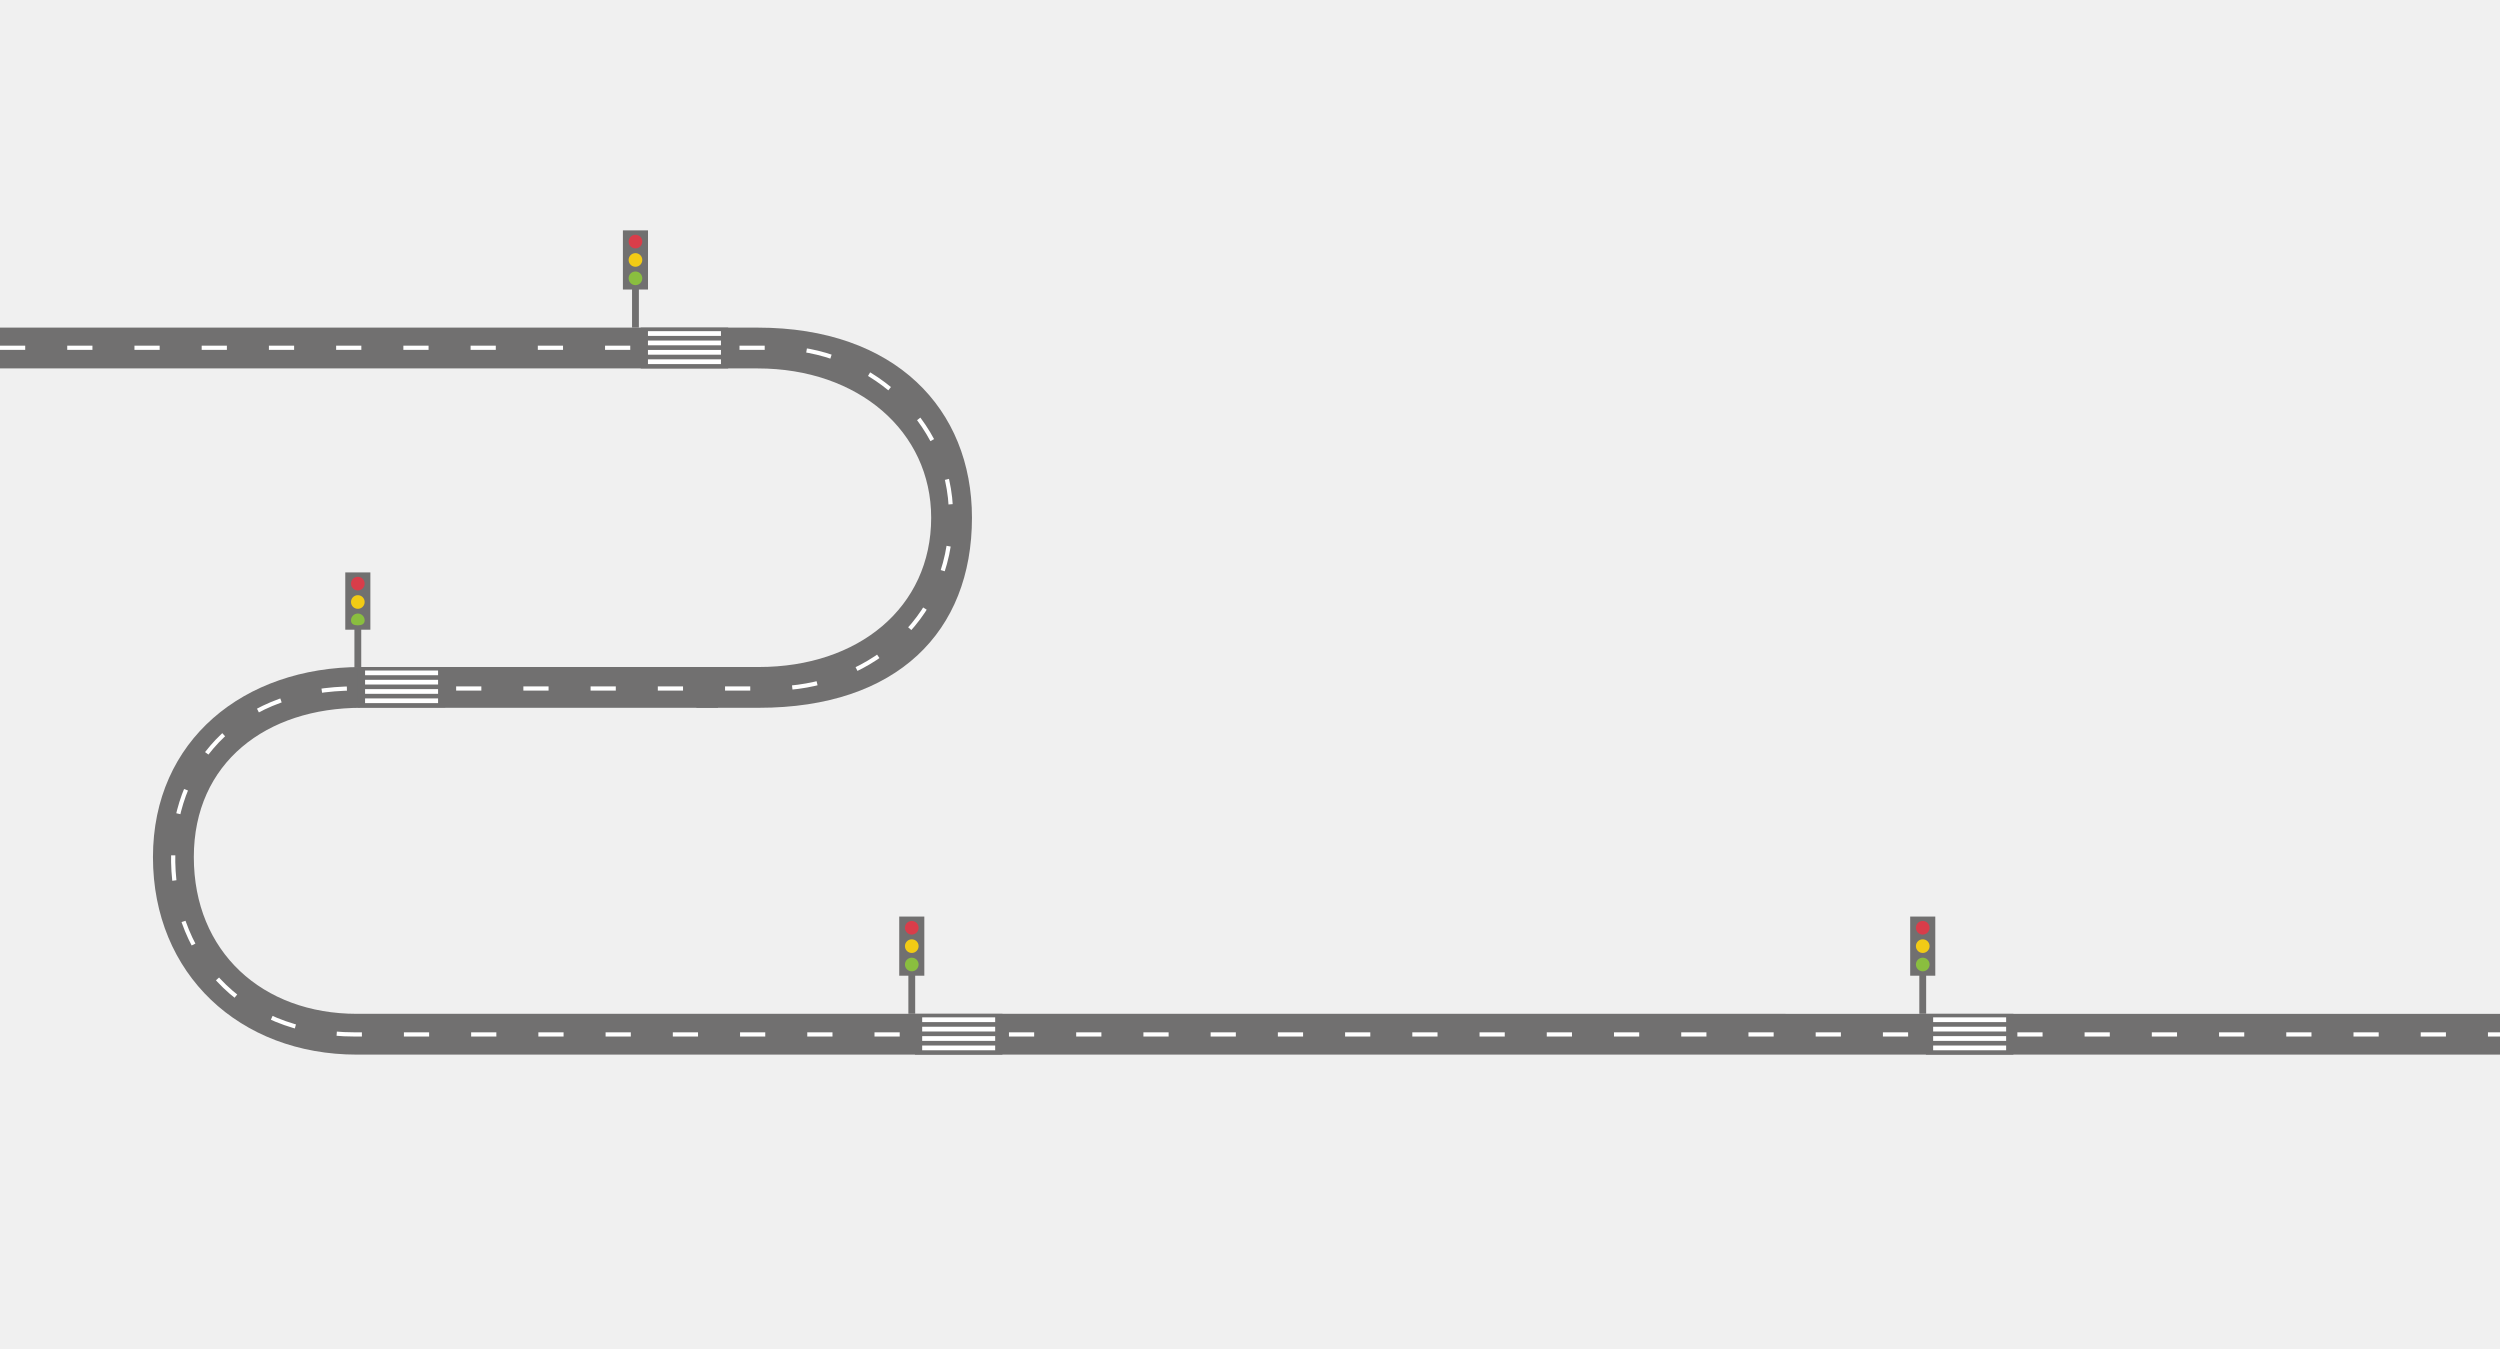
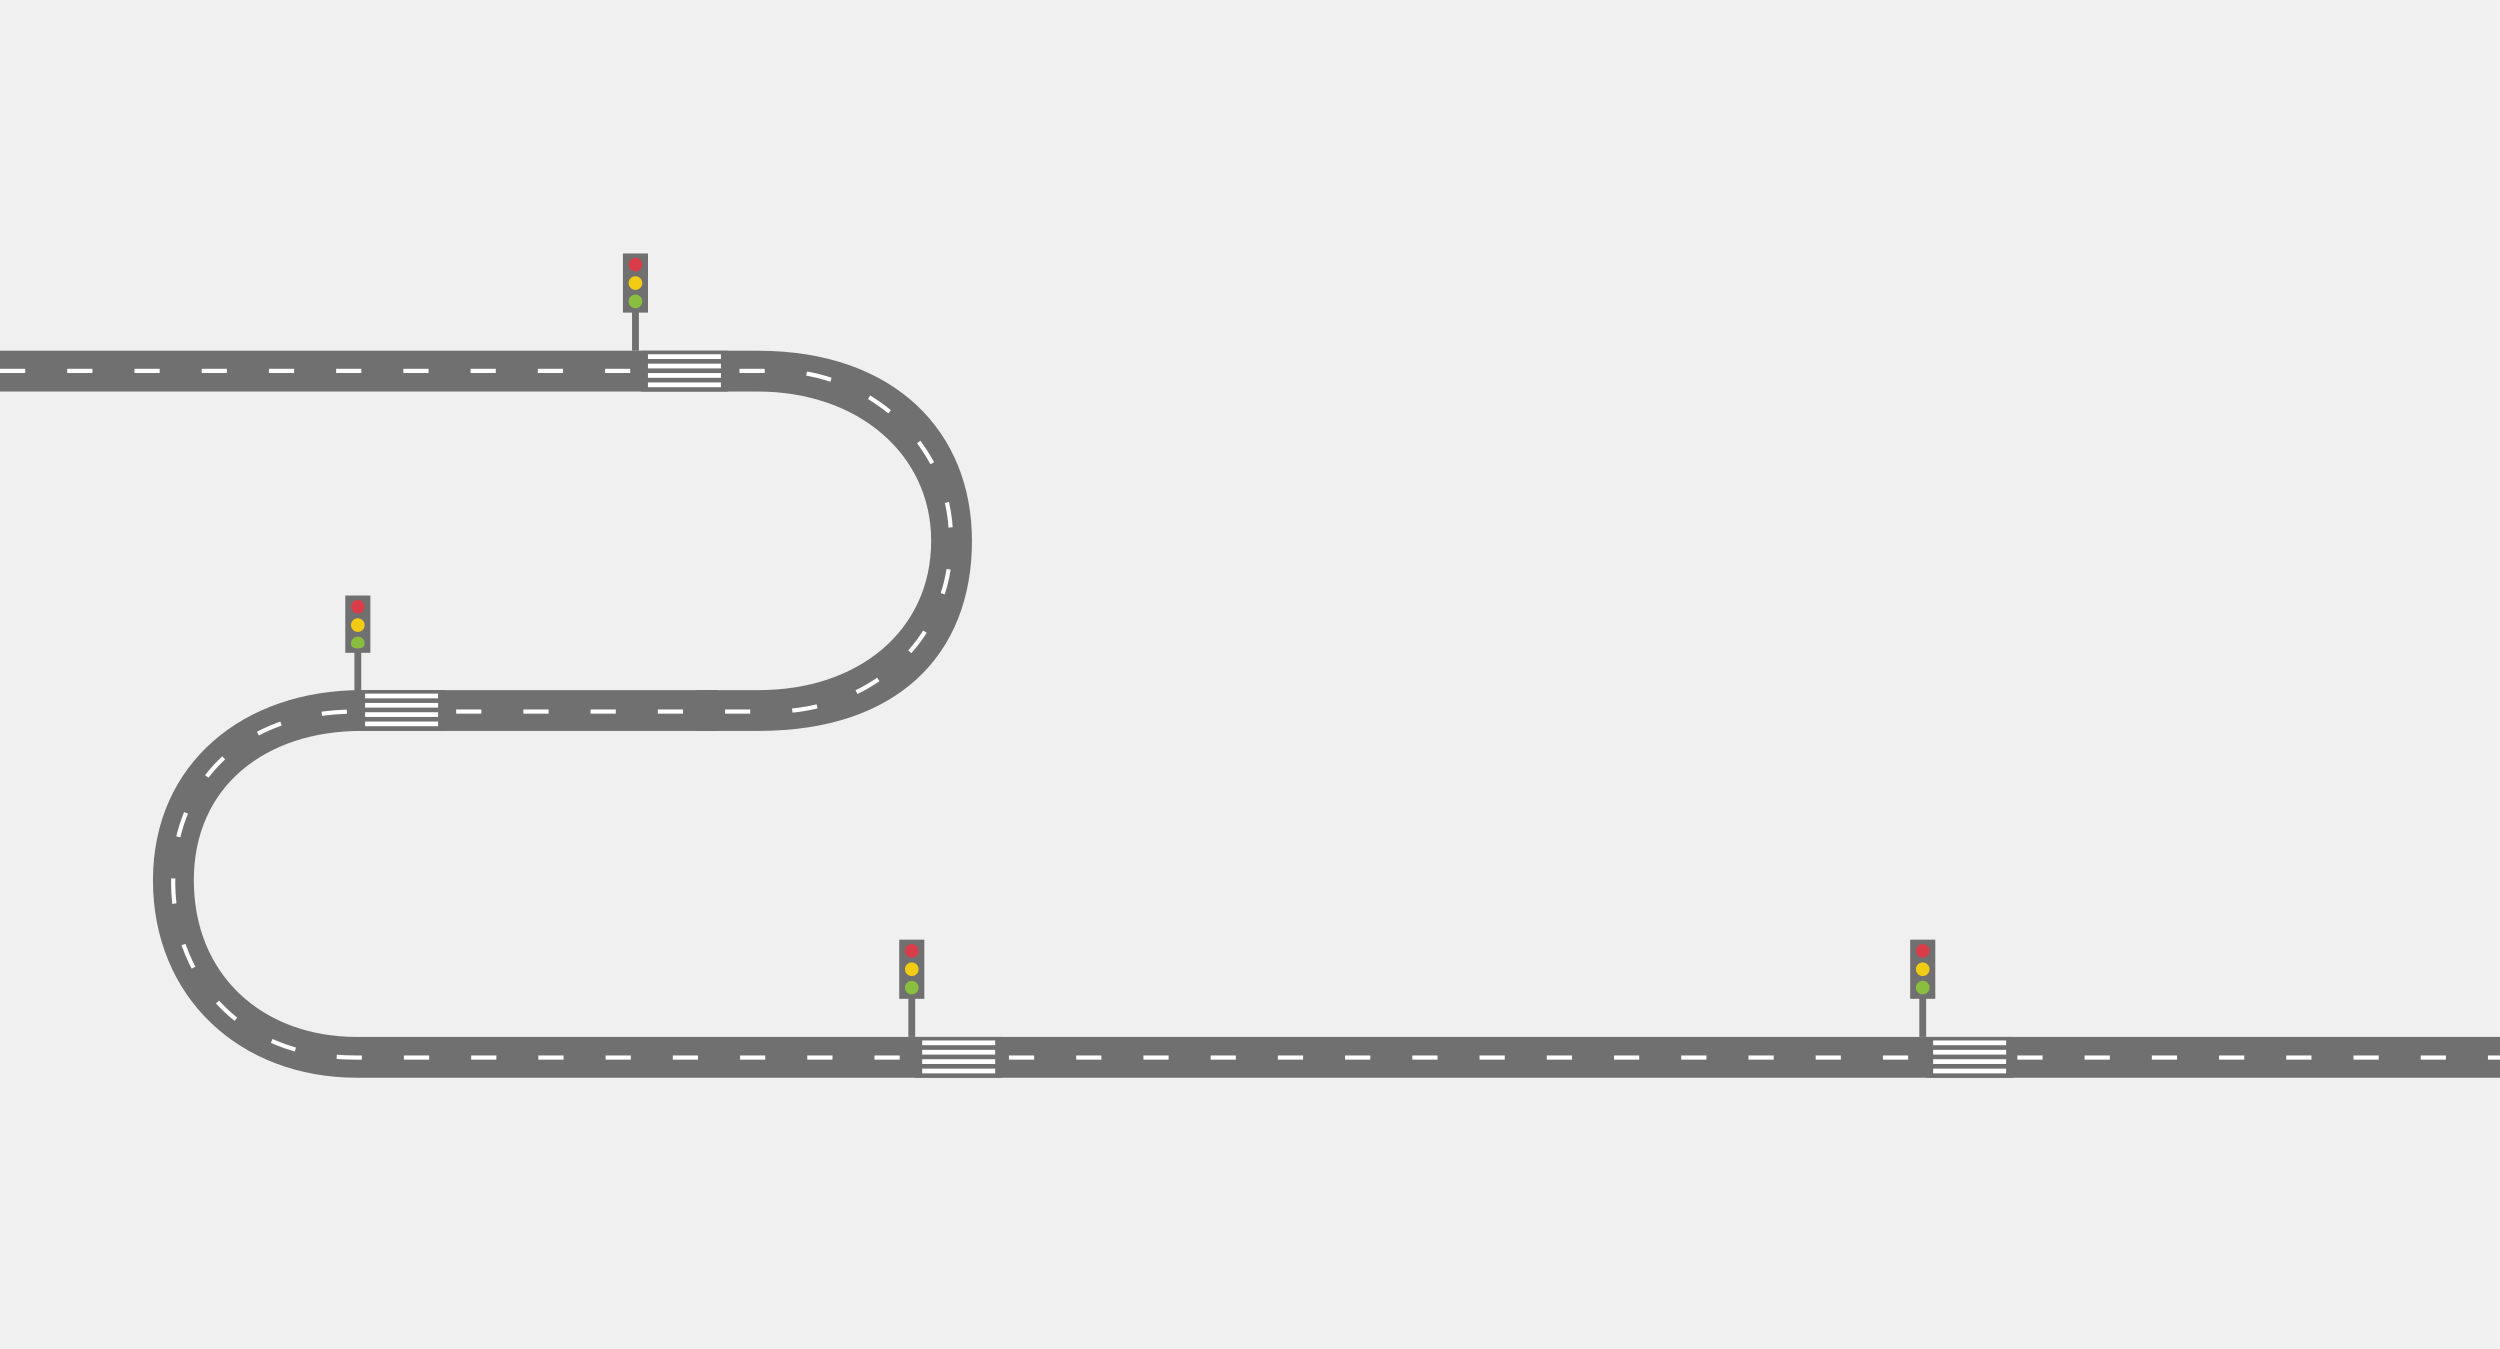
<svg xmlns="http://www.w3.org/2000/svg" version="1.1" id="Layer_1" x="0px" y="0px" width="1190px" height="642px" viewBox="0 0 1190 642" enable-background="new 0 0 1190 642" xml:space="preserve">
  <g>
-     <path fill="#717070" d="M360.669,155.946H0v19.427h360.669c47.842,0,82.57,29.919,82.57,71.062c0,42.683-34.582,71.06-82.031,71.06   h-29.711v19.416h29.711c65.769,0,101.446-36.176,101.446-90.476C462.656,194.724,426.24,155.946,360.669,155.946z" />
-     <path fill="#717070" d="M169.871,482.582c-45.048,0-77.61-29.555-77.61-74.596c0-45.054,34.606-71.068,79.654-71.068h169.813   v-19.417H171.915c-55.774,0-99.105,34.727-99.105,90.485c0,55.75,41.287,94.014,97.062,94.014H1190v-19.415L169.871,482.582   L169.871,482.582z" />
+     <path fill="#717070" d="M360.669,166.946H0v19.427h360.669c47.842,0,82.57,29.919,82.57,71.062c0,42.683-34.582,71.06-82.031,71.06   h-29.711v19.416h29.711c65.769,0,101.446-36.176,101.446-90.476C462.656,205.724,426.24,166.946,360.669,166.946z" />
+     <path fill="#717070" d="M169.871,493.582c-45.048,0-77.61-29.555-77.61-74.596c0-45.055,34.606-71.068,79.654-71.068h169.813   v-19.417H171.915c-55.774,0-99.105,34.727-99.105,90.485c0,55.75,41.287,94.014,97.062,94.014H1190v-19.415L169.871,493.582   L169.871,493.582z" />
  </g>
-   <path fill="none" stroke="#FFFFFF" stroke-width="2" stroke-miterlimit="10" stroke-dasharray="12,20" d="M0,165.551  c0,0,269.573,0,369.721,0c41.449,0,82.978,32.719,82.978,80.08c0,51.435-41.953,82.08-84.751,82.08c-92.313,0-90.301,0-198.967,0  c-53.455,0-85.358,33.508-86.522,78.362c-1.202,46.326,30.103,86.32,86.522,86.32c111.049,0,1021.019,0,1021.019,0" />
+   <path fill="none" stroke="#FFFFFF" stroke-width="2" stroke-miterlimit="10" stroke-dasharray="12,20" d="M0,176.551  c0,0,269.573,0,369.721,0c41.449,0,82.978,32.719,82.978,80.08c0,51.435-41.953,82.08-84.751,82.08c-92.313,0-90.301,0-198.967,0  c-53.455,0-85.358,33.508-86.522,78.362c-1.202,46.326,30.103,86.319,86.522,86.319c111.049,0,1021.019,0,1021.019,0" />
  <g>
-     <rect x="304.984" y="155.946" fill="#717070" width="41.645" height="19.427" />
-     <rect x="308.43" y="171.044" fill="#FFFFFF" width="34.746" height="2.261" />
-     <rect x="308.43" y="166.573" fill="#FFFFFF" width="34.746" height="2.261" />
-     <rect x="308.43" y="162.103" fill="#FFFFFF" width="34.746" height="2.261" />
-     <rect x="308.43" y="157.631" fill="#FFFFFF" width="34.746" height="2.261" />
+     <rect x="304.984" y="166.946" fill="#717070" width="41.645" height="19.427" />
+     <rect x="308.43" y="182.044" fill="#FFFFFF" width="34.746" height="2.261" />
+     <rect x="308.43" y="177.573" fill="#FFFFFF" width="34.746" height="2.261" />
+     <rect x="308.43" y="173.103" fill="#FFFFFF" width="34.746" height="2.261" />
+     <rect x="308.43" y="168.631" fill="#FFFFFF" width="34.746" height="2.261" />
  </g>
  <g>
-     <rect x="170.326" y="317.5" fill="#717070" width="41.644" height="19.232" />
-     <rect x="173.774" y="332.446" fill="#FFFFFF" width="34.747" height="2.236" />
-     <rect x="173.774" y="328.021" fill="#FFFFFF" width="34.747" height="2.238" />
-     <rect x="173.774" y="323.594" fill="#FFFFFF" width="34.747" height="2.237" />
-     <rect x="173.774" y="319.166" fill="#FFFFFF" width="34.747" height="2.24" />
+     <rect x="170.326" y="328.5" fill="#717070" width="41.644" height="19.232" />
+     <rect x="173.774" y="343.446" fill="#FFFFFF" width="34.747" height="2.235" />
+     <rect x="173.774" y="339.021" fill="#FFFFFF" width="34.747" height="2.237" />
+     <rect x="173.774" y="334.594" fill="#FFFFFF" width="34.747" height="2.237" />
+     <rect x="173.774" y="330.166" fill="#FFFFFF" width="34.747" height="2.24" />
  </g>
  <g>
-     <rect x="435.509" y="482.572" fill="#717070" width="41.647" height="19.427" />
-     <rect x="438.958" y="497.669" fill="#FFFFFF" width="34.746" height="2.261" />
-     <rect x="438.958" y="493.198" fill="#FFFFFF" width="34.746" height="2.262" />
-     <rect x="438.958" y="488.727" fill="#FFFFFF" width="34.746" height="2.263" />
-     <rect x="438.958" y="484.258" fill="#FFFFFF" width="34.746" height="2.26" />
+     <rect x="435.509" y="493.572" fill="#717070" width="41.647" height="19.427" />
+     <rect x="438.958" y="508.669" fill="#FFFFFF" width="34.746" height="2.261" />
+     <rect x="438.958" y="504.198" fill="#FFFFFF" width="34.746" height="2.262" />
+     <rect x="438.958" y="499.727" fill="#FFFFFF" width="34.746" height="2.264" />
+     <rect x="438.958" y="495.258" fill="#FFFFFF" width="34.746" height="2.26" />
  </g>
  <g>
-     <rect x="296.501" y="109.657" fill="#717070" width="11.949" height="28.158" />
+     <rect x="296.501" y="120.657" fill="#717070" width="11.949" height="28.158" />
    <g>
-       <circle fill="#D93D4A" cx="302.477" cy="114.994" r="3.25" />
-       <circle fill="#F2CB15" cx="302.477" cy="123.738" r="3.251" />
-       <circle fill="#8ABE3F" cx="302.477" cy="132.479" r="3.251" />
+       <circle fill="#D93D4A" cx="302.477" cy="125.994" r="3.25" />
+       <circle fill="#F2CB15" cx="302.477" cy="134.738" r="3.251" />
+       <circle fill="#8ABE3F" cx="302.477" cy="143.479" r="3.251" />
    </g>
-     <rect x="300.853" y="136.943" fill="#717070" width="3.251" height="19.003" />
+     <rect x="300.853" y="147.943" fill="#717070" width="3.251" height="19.003" />
  </g>
  <g>
-     <rect x="164.352" y="272.47" fill="#717070" width="11.949" height="27.271" />
+     <rect x="164.352" y="283.47" fill="#717070" width="11.949" height="27.271" />
    <g>
-       <circle fill="#D93D4A" cx="170.326" cy="277.808" r="3.25" />
-       <circle fill="#F2CB15" cx="170.326" cy="286.552" r="3.251" />
-       <path fill="#8ABE3F" d="M170.326,292.042c1.795,0,3.25,1.456,3.25,3.252c0,1.794-1.456,2.363-3.25,2.363s-3.25-0.568-3.25-2.363    C167.076,293.498,168.531,292.042,170.326,292.042z" />
+       <circle fill="#D93D4A" cx="170.326" cy="288.808" r="3.25" />
+       <circle fill="#F2CB15" cx="170.326" cy="297.552" r="3.251" />
+       <path fill="#8ABE3F" d="M170.326,303.042c1.795,0,3.25,1.456,3.25,3.252c0,1.794-1.456,2.363-3.25,2.363s-3.25-0.568-3.25-2.363    C167.076,304.498,168.531,303.042,170.326,303.042z" />
    </g>
-     <rect x="168.701" y="298.87" fill="#717070" width="3.252" height="19.004" />
+     <rect x="168.701" y="309.87" fill="#717070" width="3.252" height="19.004" />
  </g>
  <g>
-     <rect x="428.031" y="436.281" fill="#717070" width="11.947" height="28.157" />
+     <rect x="428.031" y="447.281" fill="#717070" width="11.947" height="28.157" />
    <g>
-       <circle fill="#D93D4A" cx="434.004" cy="441.618" r="3.251" />
-       <circle fill="#F2CB15" cx="434.004" cy="450.362" r="3.251" />
-       <circle fill="#8ABE3F" cx="434.004" cy="459.104" r="3.25" />
+       <circle fill="#D93D4A" cx="434.004" cy="452.618" r="3.251" />
+       <circle fill="#F2CB15" cx="434.004" cy="461.362" r="3.251" />
+       <circle fill="#8ABE3F" cx="434.004" cy="470.104" r="3.25" />
    </g>
-     <rect x="432.38" y="463.569" fill="#717070" width="3.252" height="19.003" />
+     <rect x="432.38" y="474.569" fill="#717070" width="3.252" height="19.003" />
  </g>
  <g>
-     <rect x="916.727" y="482.572" fill="#717070" width="41.646" height="19.427" />
-     <rect x="920.175" y="497.669" fill="#FFFFFF" width="34.748" height="2.261" />
-     <rect x="920.175" y="493.198" fill="#FFFFFF" width="34.748" height="2.262" />
-     <rect x="920.175" y="488.727" fill="#FFFFFF" width="34.748" height="2.263" />
-     <rect x="920.175" y="484.258" fill="#FFFFFF" width="34.748" height="2.26" />
+     <rect x="916.727" y="493.572" fill="#717070" width="41.646" height="19.427" />
+     <rect x="920.175" y="508.669" fill="#FFFFFF" width="34.748" height="2.261" />
+     <rect x="920.175" y="504.198" fill="#FFFFFF" width="34.748" height="2.262" />
+     <rect x="920.175" y="499.727" fill="#FFFFFF" width="34.748" height="2.264" />
+     <rect x="920.175" y="495.258" fill="#FFFFFF" width="34.748" height="2.26" />
  </g>
  <g>
-     <rect x="909.249" y="436.281" fill="#717070" width="11.946" height="28.157" />
+     <rect x="909.249" y="447.281" fill="#717070" width="11.946" height="28.157" />
    <g>
-       <circle fill="#D93D4A" cx="915.223" cy="441.618" r="3.251" />
-       <circle fill="#F2CB15" cx="915.223" cy="450.362" r="3.251" />
-       <circle fill="#8ABE3F" cx="915.223" cy="459.104" r="3.25" />
+       <circle fill="#D93D4A" cx="915.223" cy="452.618" r="3.251" />
+       <circle fill="#F2CB15" cx="915.223" cy="461.362" r="3.251" />
+       <circle fill="#8ABE3F" cx="915.223" cy="470.104" r="3.25" />
    </g>
-     <rect x="913.597" y="463.569" fill="#717070" width="3.253" height="19.003" />
+     <rect x="913.597" y="474.569" fill="#717070" width="3.253" height="19.003" />
  </g>
</svg>
